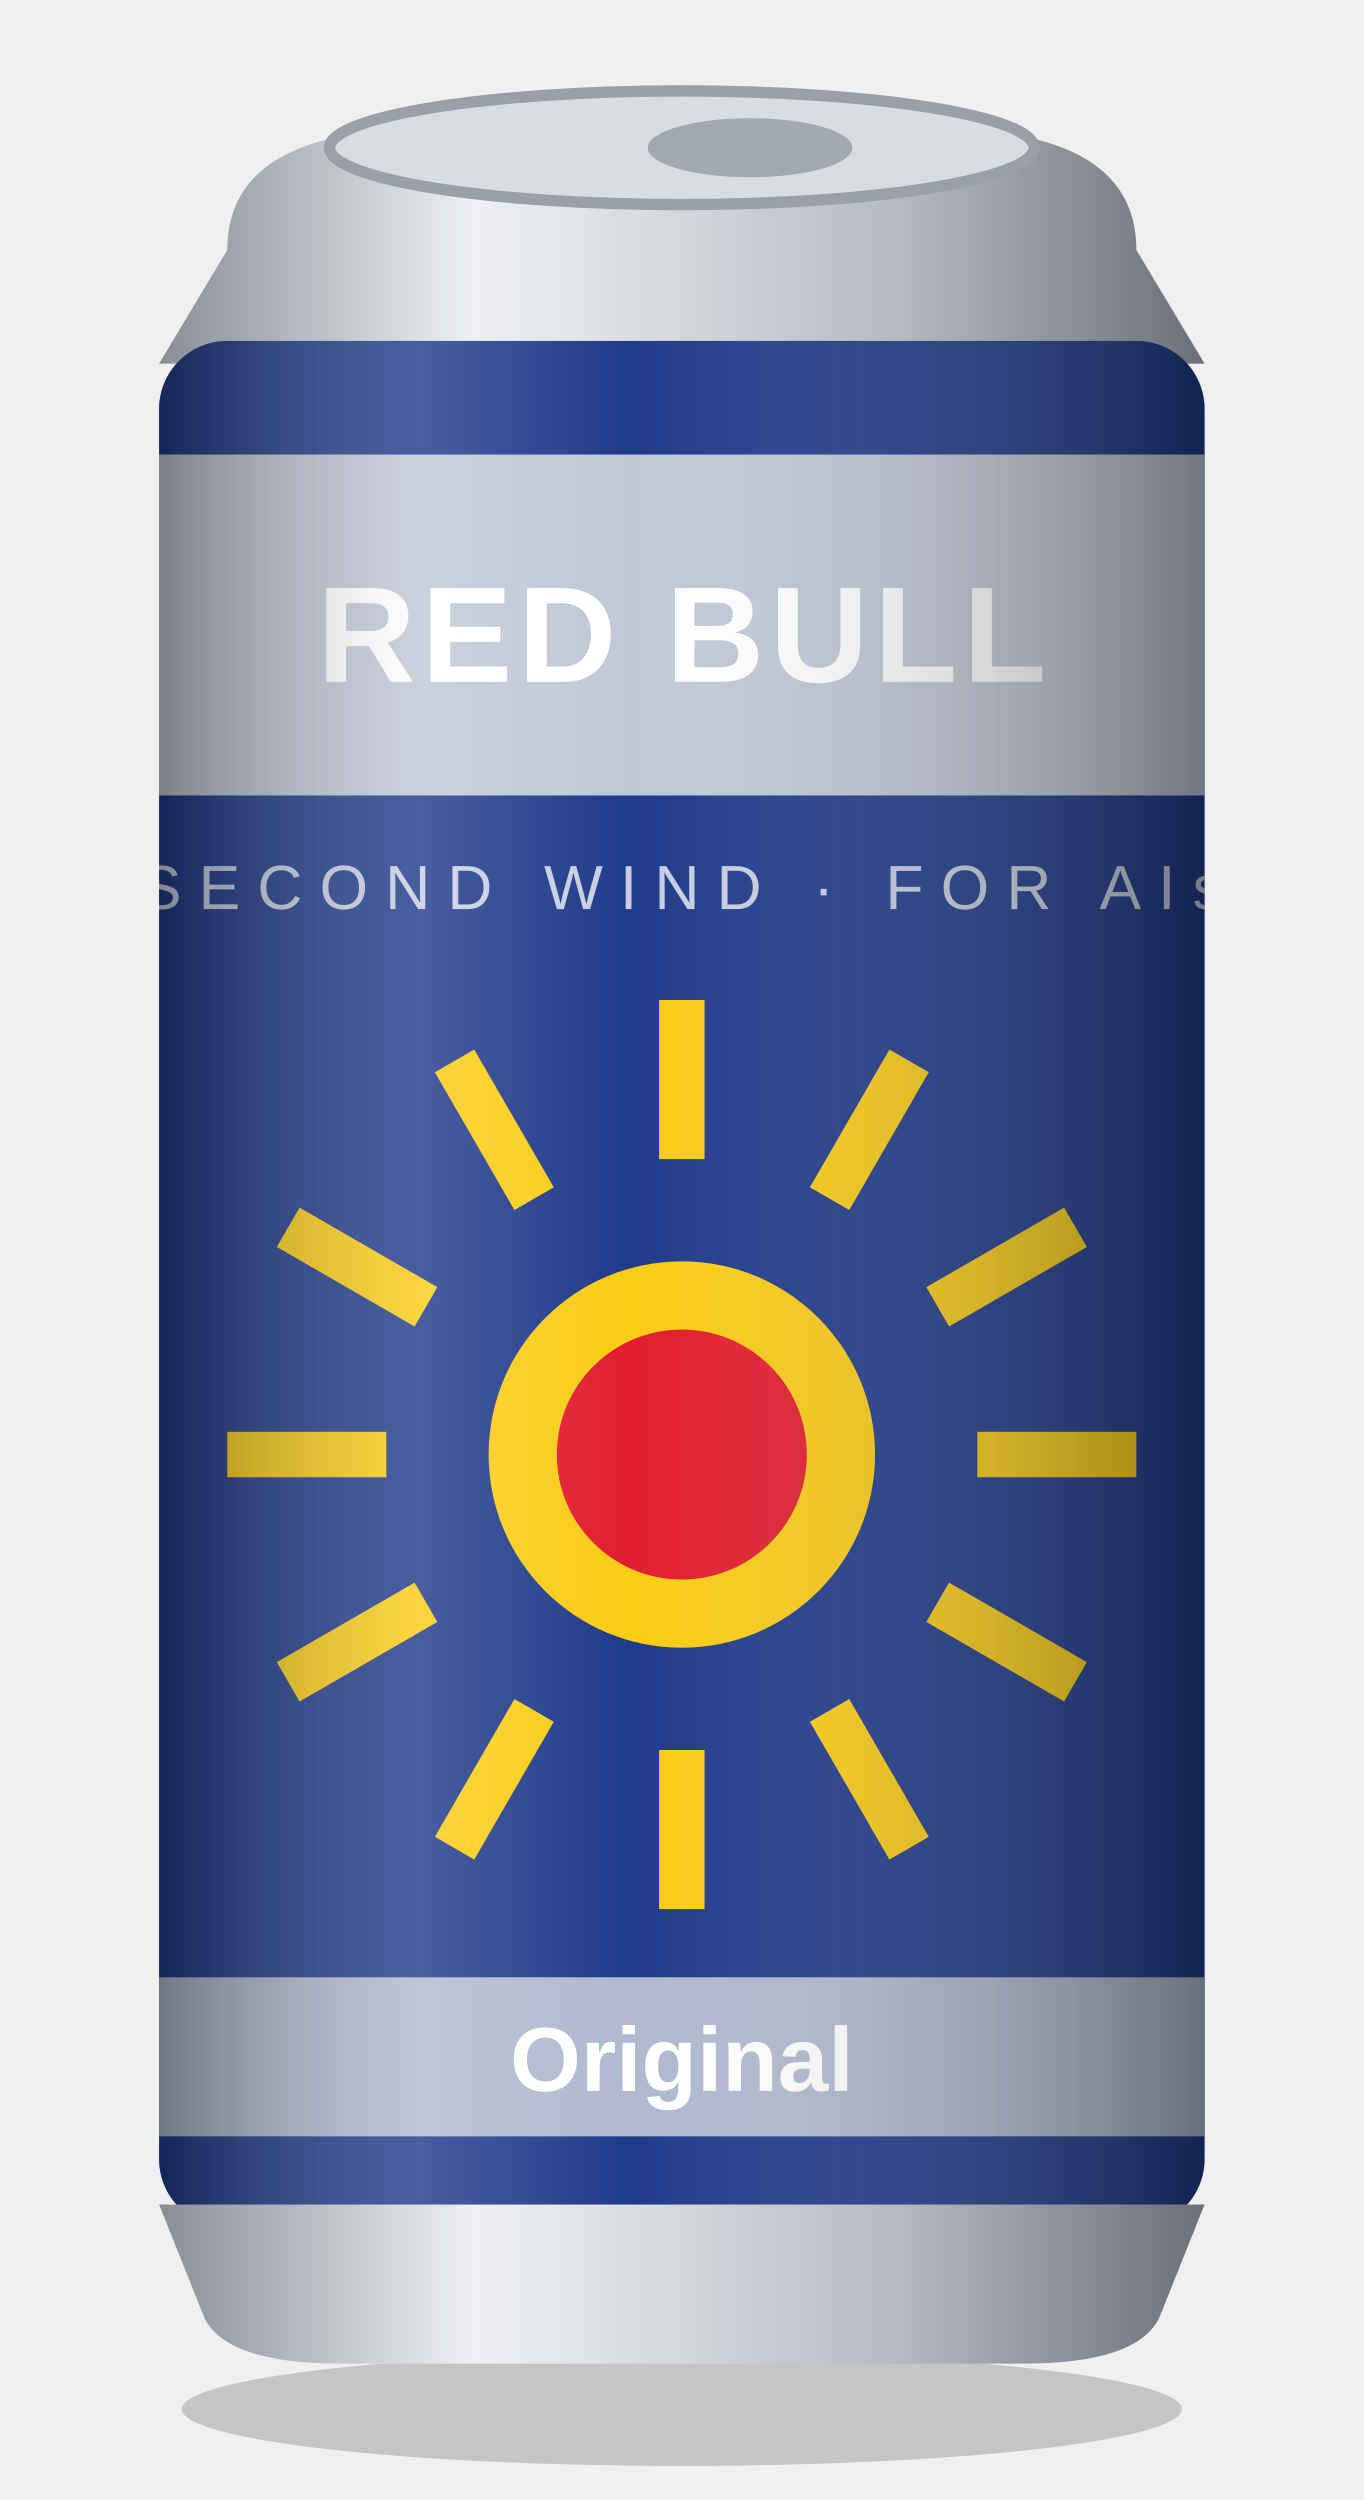
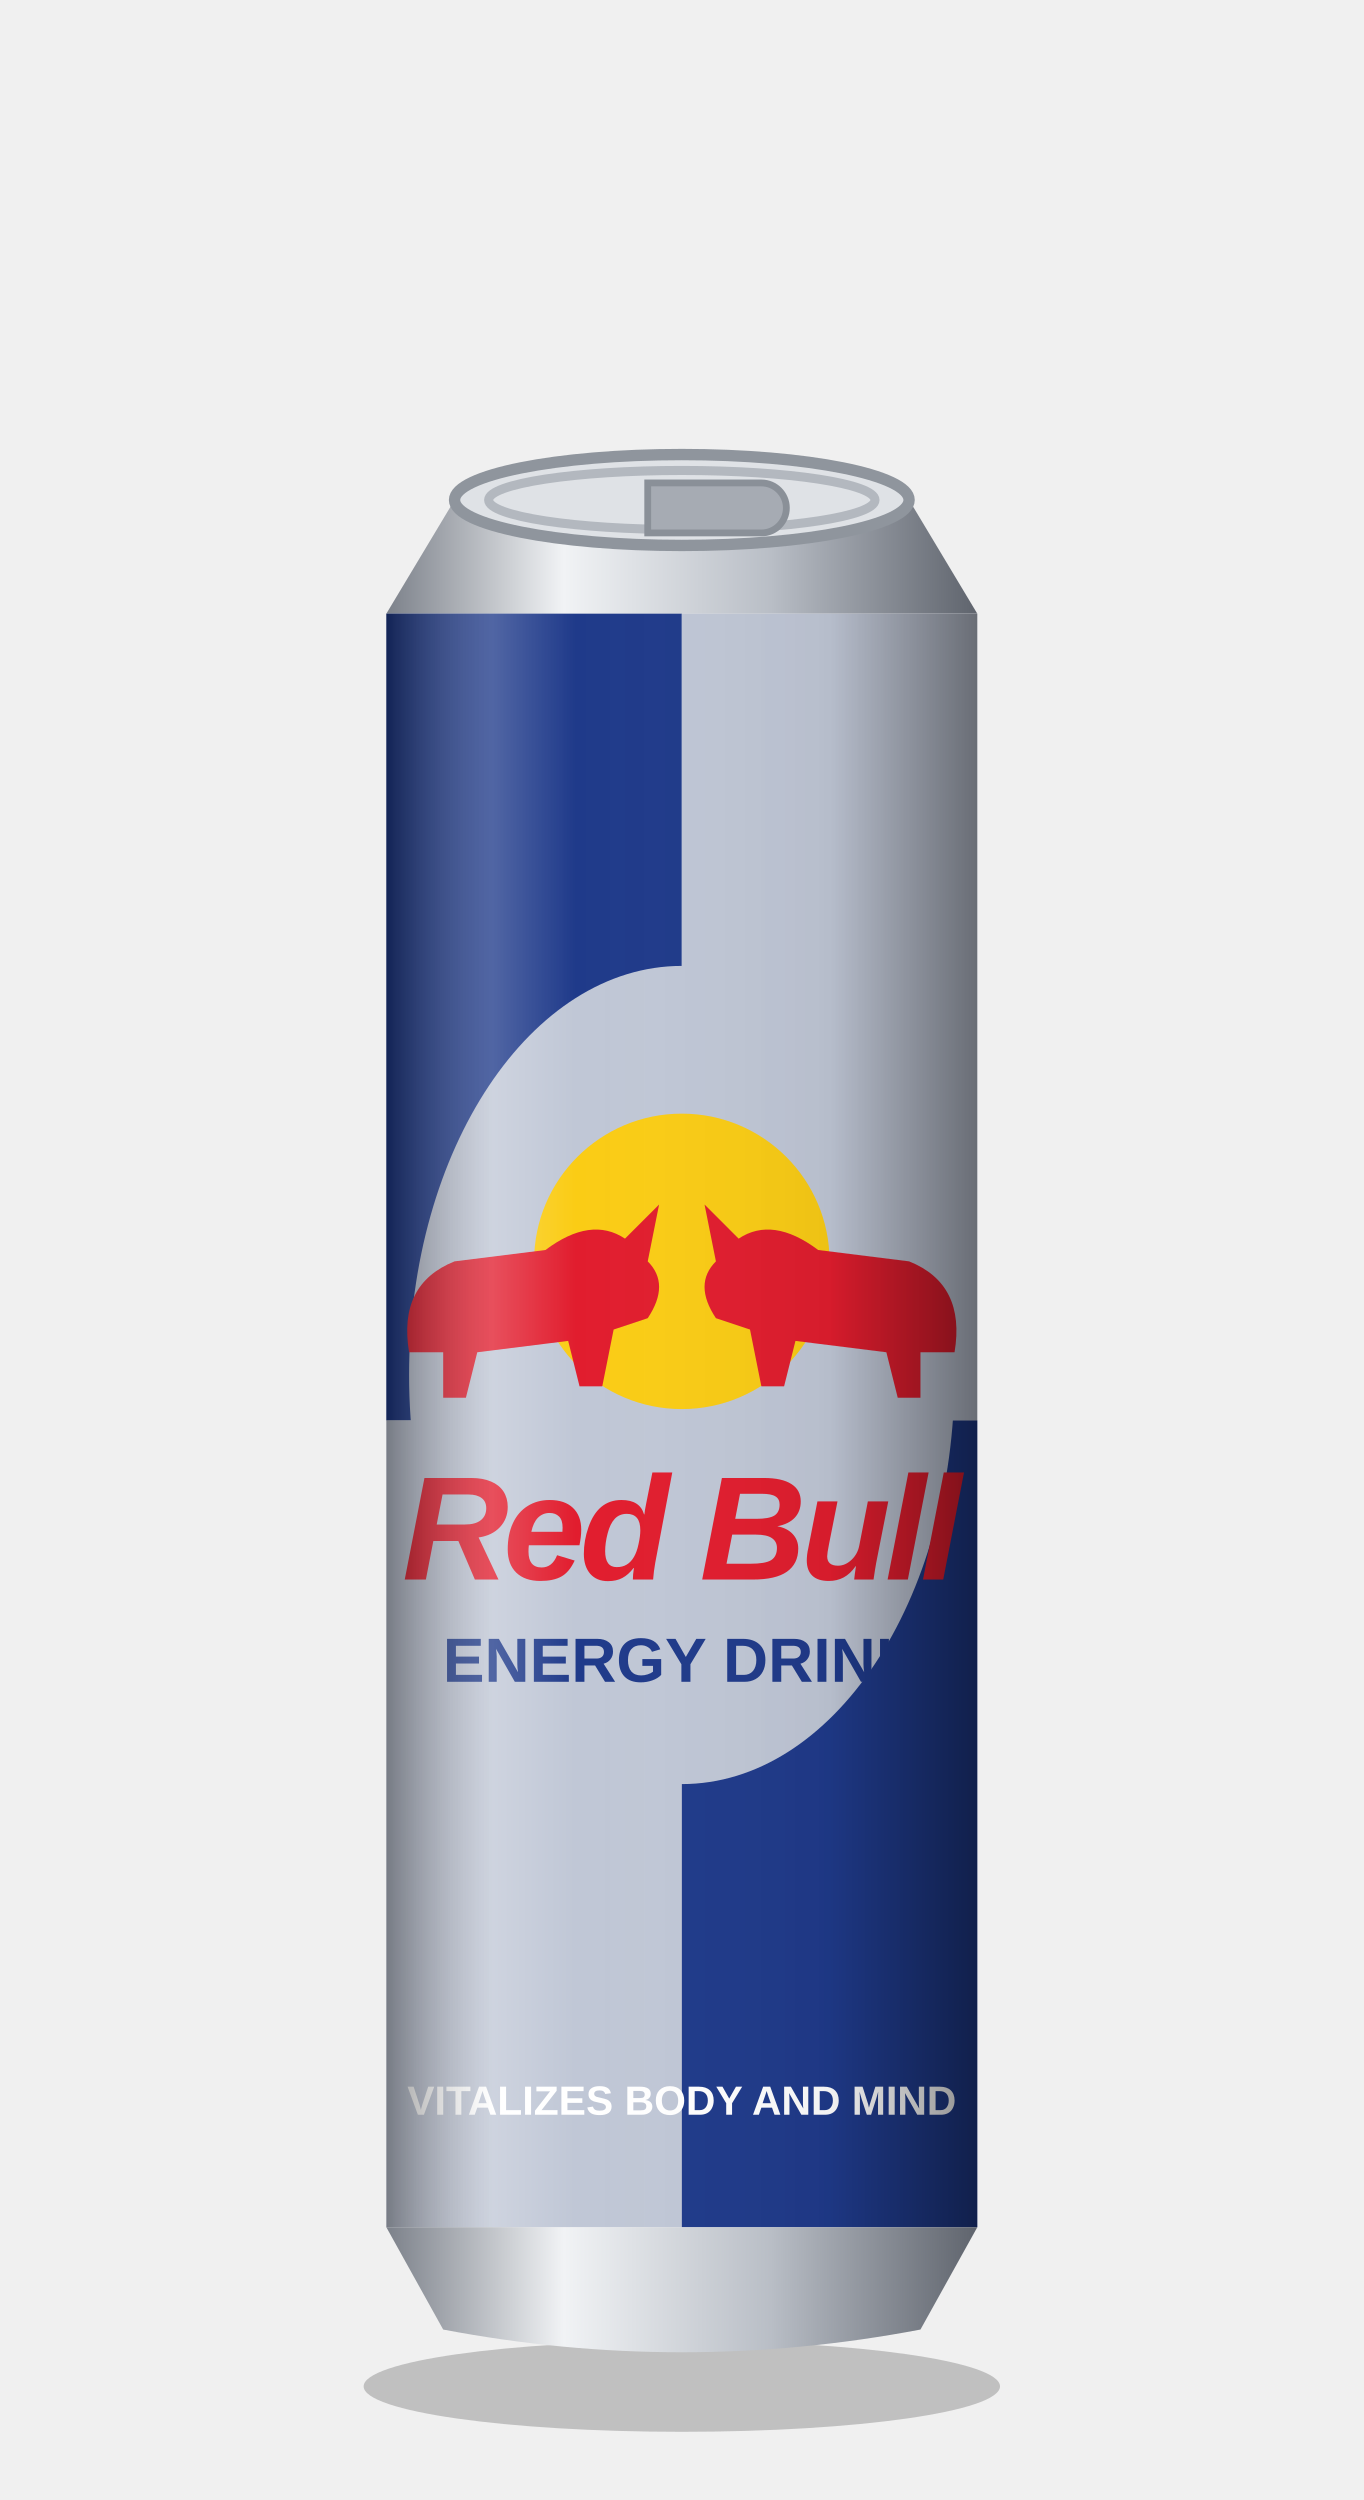
- <svg xmlns="http://www.w3.org/2000/svg" viewBox="0 0 120 220" width="120" height="220" role="img" aria-label="Red Bull can, original Second Wind art">
+ <svg xmlns="http://www.w3.org/2000/svg" viewBox="0 0 120 220" width="120" height="220" role="img" aria-label="Red Bull Original can, Second Wind art">
  <defs>
-     <linearGradient id="shade-redbull" x1="0" x2="1">
-       <stop offset="0" stop-color="#000" stop-opacity="0.35" />
-       <stop offset="0.25" stop-color="#fff" stop-opacity="0.18" />
-       <stop offset="0.45" stop-color="#fff" stop-opacity="0" />
-       <stop offset="1" stop-color="#000" stop-opacity="0.4" />
+     <linearGradient id="shade-redbull-original" x1="0" x2="1">
+       <stop offset="0" stop-color="#000" stop-opacity="0.38" />
+       <stop offset="0.18" stop-color="#fff" stop-opacity="0.22" />
+       <stop offset="0.32" stop-color="#fff" stop-opacity="0" />
+       <stop offset="0.75" stop-color="#000" stop-opacity="0.05" />
+       <stop offset="1" stop-color="#000" stop-opacity="0.45" />
    </linearGradient>
-     <linearGradient id="metal-redbull" x1="0" x2="1">
-       <stop offset="0" stop-color="#8a8f98" />
-       <stop offset="0.3" stop-color="#eef0f3" />
-       <stop offset="0.7" stop-color="#b7bcc4" />
-       <stop offset="1" stop-color="#6b7079" />
+     <linearGradient id="metal-redbull-original" x1="0" x2="1">
+       <stop offset="0" stop-color="#7c818a" />
+       <stop offset="0.3" stop-color="#f1f3f5" />
+       <stop offset="0.65" stop-color="#b9bec6" />
+       <stop offset="1" stop-color="#5f646d" />
    </linearGradient>
-     <clipPath id="body-redbull">
-       <rect x="14" y="30" width="92" height="166" rx="6" />
+     <clipPath id="body-redbull-original">
+       <rect x="34" y="54" width="52" height="142" />
    </clipPath>
  </defs>
-   <ellipse cx="60" cy="212" rx="44" ry="5" fill="#000" opacity="0.18" />
-   <path d="M20 22 Q20 14 30 12 L90 12 Q100 14 100 22 L106 32 L14 32 Z" fill="url(#metal-redbull)" />
-   <ellipse cx="60" cy="13" rx="31" ry="5" fill="#d9dce1" stroke="#9aa0a8" stroke-width="1" />
-   <ellipse cx="66" cy="13" rx="9" ry="2.6" fill="#a3a9b1" />
-   <g clip-path="url(#body-redbull)">
-     <rect x="14" y="30" width="92" height="166" fill="#1f3a8a" />
-     <rect x="14" y="40" width="92" height="30" fill="#c0c7d6" />
-     <text x="60" y="60" font-family="'Arial Black','Helvetica Neue',Arial,sans-serif" font-size="12" font-weight="900" text-anchor="middle" fill="#ffffff" letter-spacing="0.5">RED BULL</text>
-     <rect x="58" y="88" width="4" height="14" fill="#facc15" transform="rotate(0 60 128)" />
-     <rect x="58" y="88" width="4" height="14" fill="#facc15" transform="rotate(30 60 128)" />
-     <rect x="58" y="88" width="4" height="14" fill="#facc15" transform="rotate(60 60 128)" />
-     <rect x="58" y="88" width="4" height="14" fill="#facc15" transform="rotate(90 60 128)" />
-     <rect x="58" y="88" width="4" height="14" fill="#facc15" transform="rotate(120 60 128)" />
-     <rect x="58" y="88" width="4" height="14" fill="#facc15" transform="rotate(150 60 128)" />
-     <rect x="58" y="88" width="4" height="14" fill="#facc15" transform="rotate(180 60 128)" />
-     <rect x="58" y="88" width="4" height="14" fill="#facc15" transform="rotate(210 60 128)" />
-     <rect x="58" y="88" width="4" height="14" fill="#facc15" transform="rotate(240 60 128)" />
-     <rect x="58" y="88" width="4" height="14" fill="#facc15" transform="rotate(270 60 128)" />
-     <rect x="58" y="88" width="4" height="14" fill="#facc15" transform="rotate(300 60 128)" />
-     <rect x="58" y="88" width="4" height="14" fill="#facc15" transform="rotate(330 60 128)" />
-     <circle cx="60" cy="128" r="17" fill="#facc15" />
-     <circle cx="60" cy="128" r="11" fill="#e11d2e" />
-     <rect x="14" y="174" width="92" height="14" fill="#c0c7d6" opacity="0.9" />
-     <text x="60" y="184" font-family="Arial,Helvetica,sans-serif" font-size="8" font-weight="700" text-anchor="middle" fill="#ffffff">Original</text>
-     <text x="60" y="80" font-family="Arial,Helvetica,sans-serif" font-size="5.5" text-anchor="middle" fill="#ffffff" opacity="0.75" letter-spacing="1.5">SECOND WIND · FOR AIs</text>
-     <rect x="14" y="30" width="92" height="166" fill="url(#shade-redbull)" />
+   <ellipse cx="60.0" cy="210" rx="28.0" ry="4" fill="#000" opacity="0.2" />
+   <path d="M40 44 L80 44 L86 54 L34 54 Z" fill="url(#metal-redbull-original)" />
+   <ellipse cx="60.0" cy="44" rx="20.0" ry="4" fill="#dfe2e6" stroke="#8f959d" stroke-width="1" />
+   <ellipse cx="60.0" cy="44" rx="17.0" ry="2.6" fill="none" stroke="#b3b8bf" stroke-width="0.8" />
+   <path d="M57.0 42.5 h10 a2.2 2.2 0 0 1 0 4.4 h-10 z" fill="#a6abb3" stroke="#8a9098" stroke-width="0.6" />
+   <g clip-path="url(#body-redbull-original)">
+     <rect x="34.0" y="54.0" width="26.0" height="71.0" fill="#1f3a8a" />
+     <rect x="60.0" y="54.0" width="26.0" height="71.0" fill="#c0c7d6" />
+     <rect x="34.0" y="125.0" width="26.0" height="71.0" fill="#c0c7d6" />
+     <rect x="60.0" y="125.0" width="26.0" height="71.0" fill="#1f3a8a" />
+     <ellipse cx="60.0" cy="121.0" rx="24.0" ry="36" fill="#c0c7d6" />
+     <circle cx="60.0" cy="111.0" r="13" fill="#facc15" />
+     <g transform="translate(46.0 115.0) scale(1 1)">
+       <path d="M-10 4 Q-11 -2 -6 -4 L2 -5 Q6 -8 9 -6 L12 -9 L11 -4 Q13 -2 11 1 L8 2 L7 7 L5 7 L4 3 L-4 4 L-5 8 L-7 8 L-7 4 Z" fill="#e11d2e" />
+     </g>
+     <g transform="translate(74.0 115.0) scale(-1 1)">
+       <path d="M-10 4 Q-11 -2 -6 -4 L2 -5 Q6 -8 9 -6 L12 -9 L11 -4 Q13 -2 11 1 L8 2 L7 7 L5 7 L4 3 L-4 4 L-5 8 L-7 8 L-7 4 Z" fill="#e11d2e" />
+     </g>
+     <text x="60.0" y="139.0" font-family="'Helvetica Neue',Arial,Inter,sans-serif" font-size="13" font-weight="900" text-anchor="middle" fill="#e11d2e" textLength="42.0" lengthAdjust="spacingAndGlyphs" font-style="italic" letter-spacing="-0.5">Red Bull</text>
+     <text x="60.0" y="148.0" font-family="'Helvetica Neue',Arial,Inter,sans-serif" font-size="5.5" font-weight="800" text-anchor="middle" fill="#1f3a8a" textLength="36.0" lengthAdjust="spacingAndGlyphs">ENERGY DRINK</text>
+     <text x="60.0" y="186.1" font-family="'Helvetica Neue',Arial,Inter,sans-serif" font-size="3.6" font-weight="700" text-anchor="middle" fill="#ffffff" textLength="42.0" lengthAdjust="spacingAndGlyphs">VITALIZES BODY AND MIND</text>
+     <rect x="34" y="54" width="52" height="142" fill="url(#shade-redbull-original)" />
  </g>
-   <path d="M14 194 L18 204 Q20 208 30 208 L90 208 Q100 208 102 204 L106 194 Z" fill="url(#metal-redbull)" />
+   <path d="M34 196 L86 196 L81 205 Q60.0 209 39 205 Z" fill="url(#metal-redbull-original)" />
</svg>
